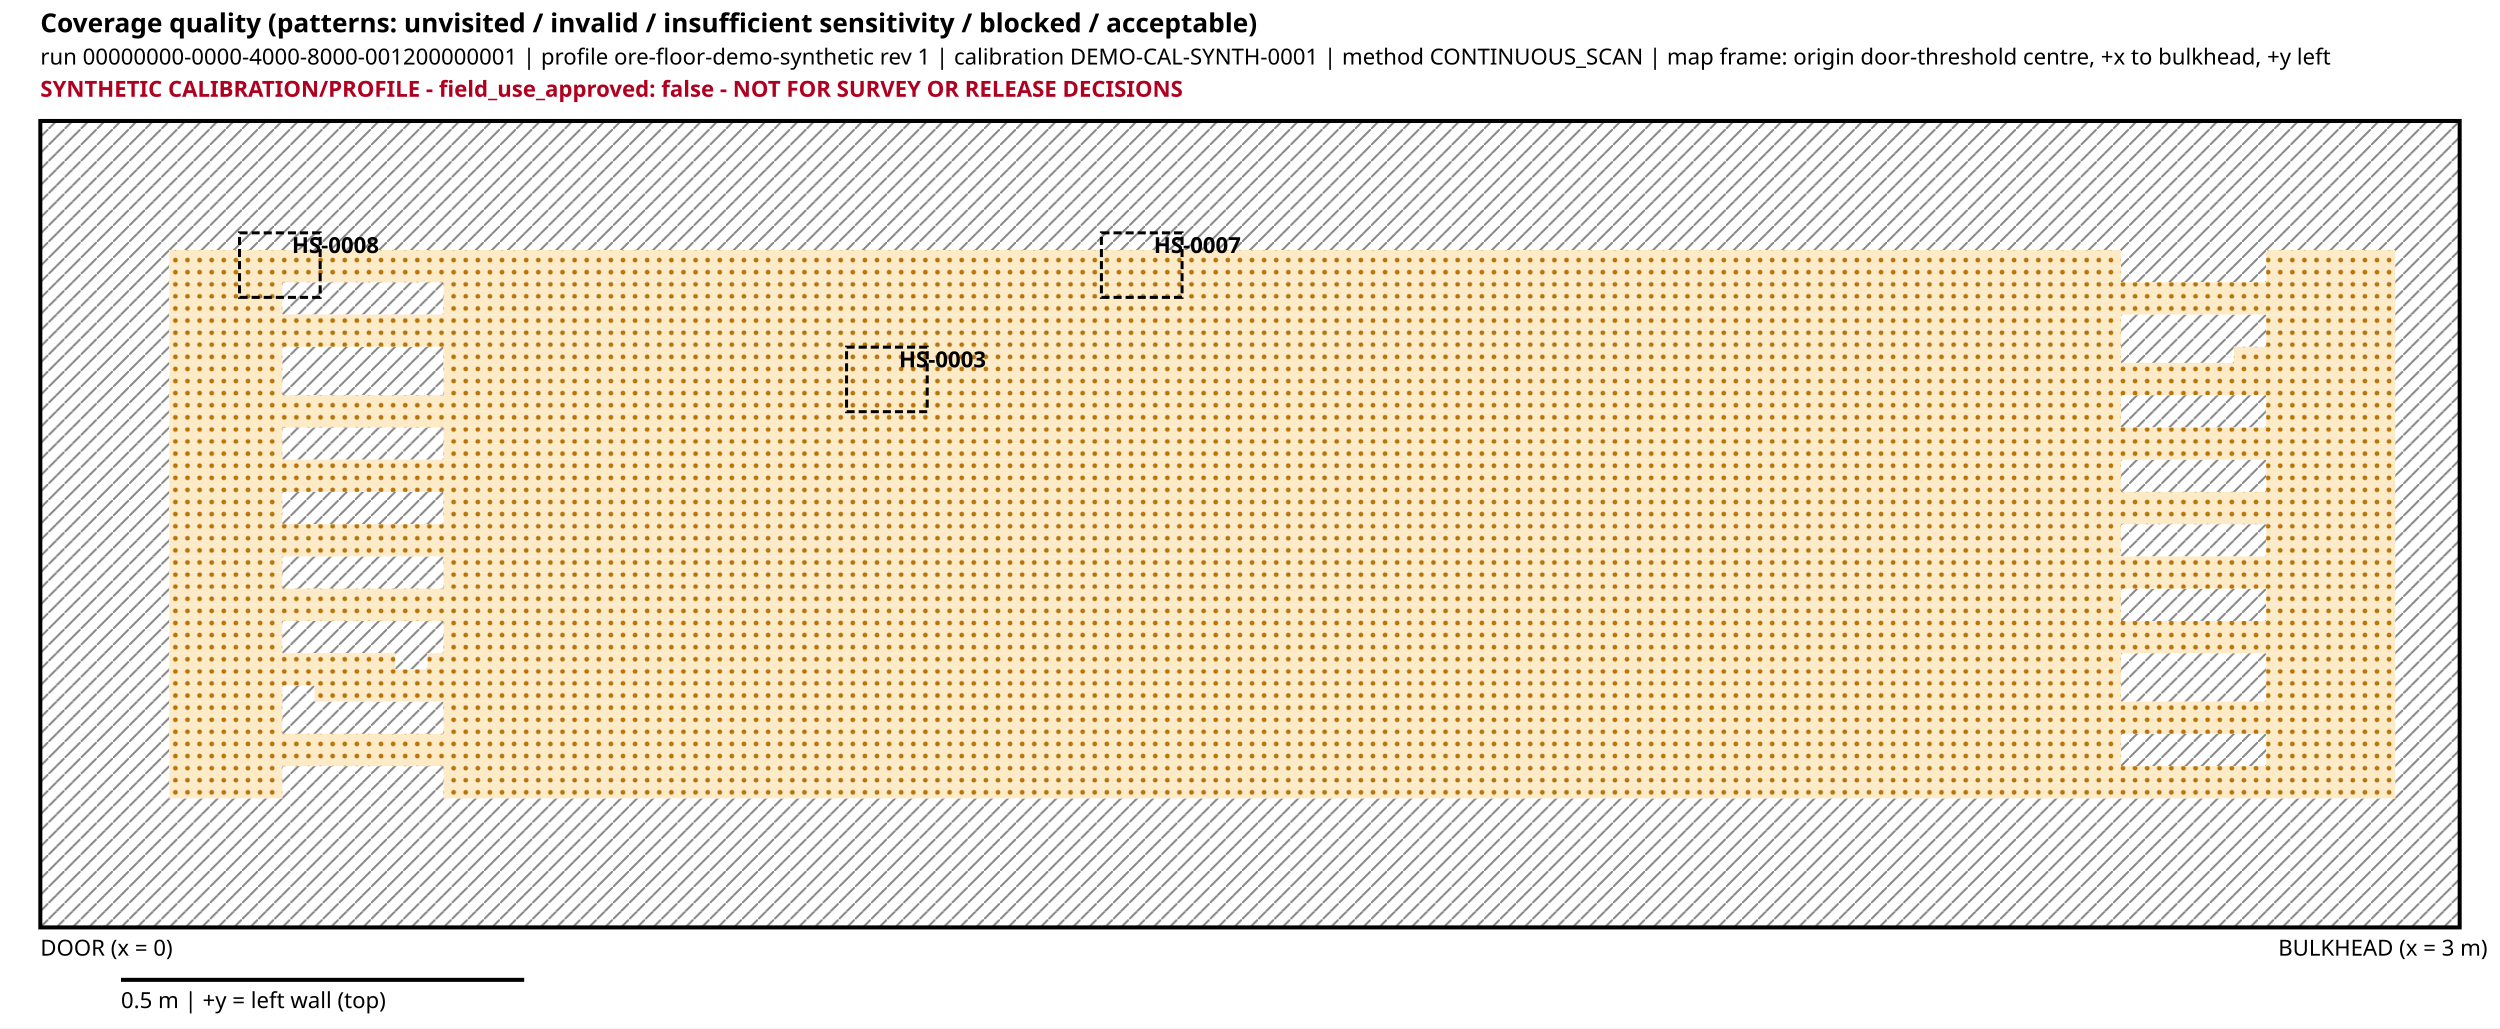
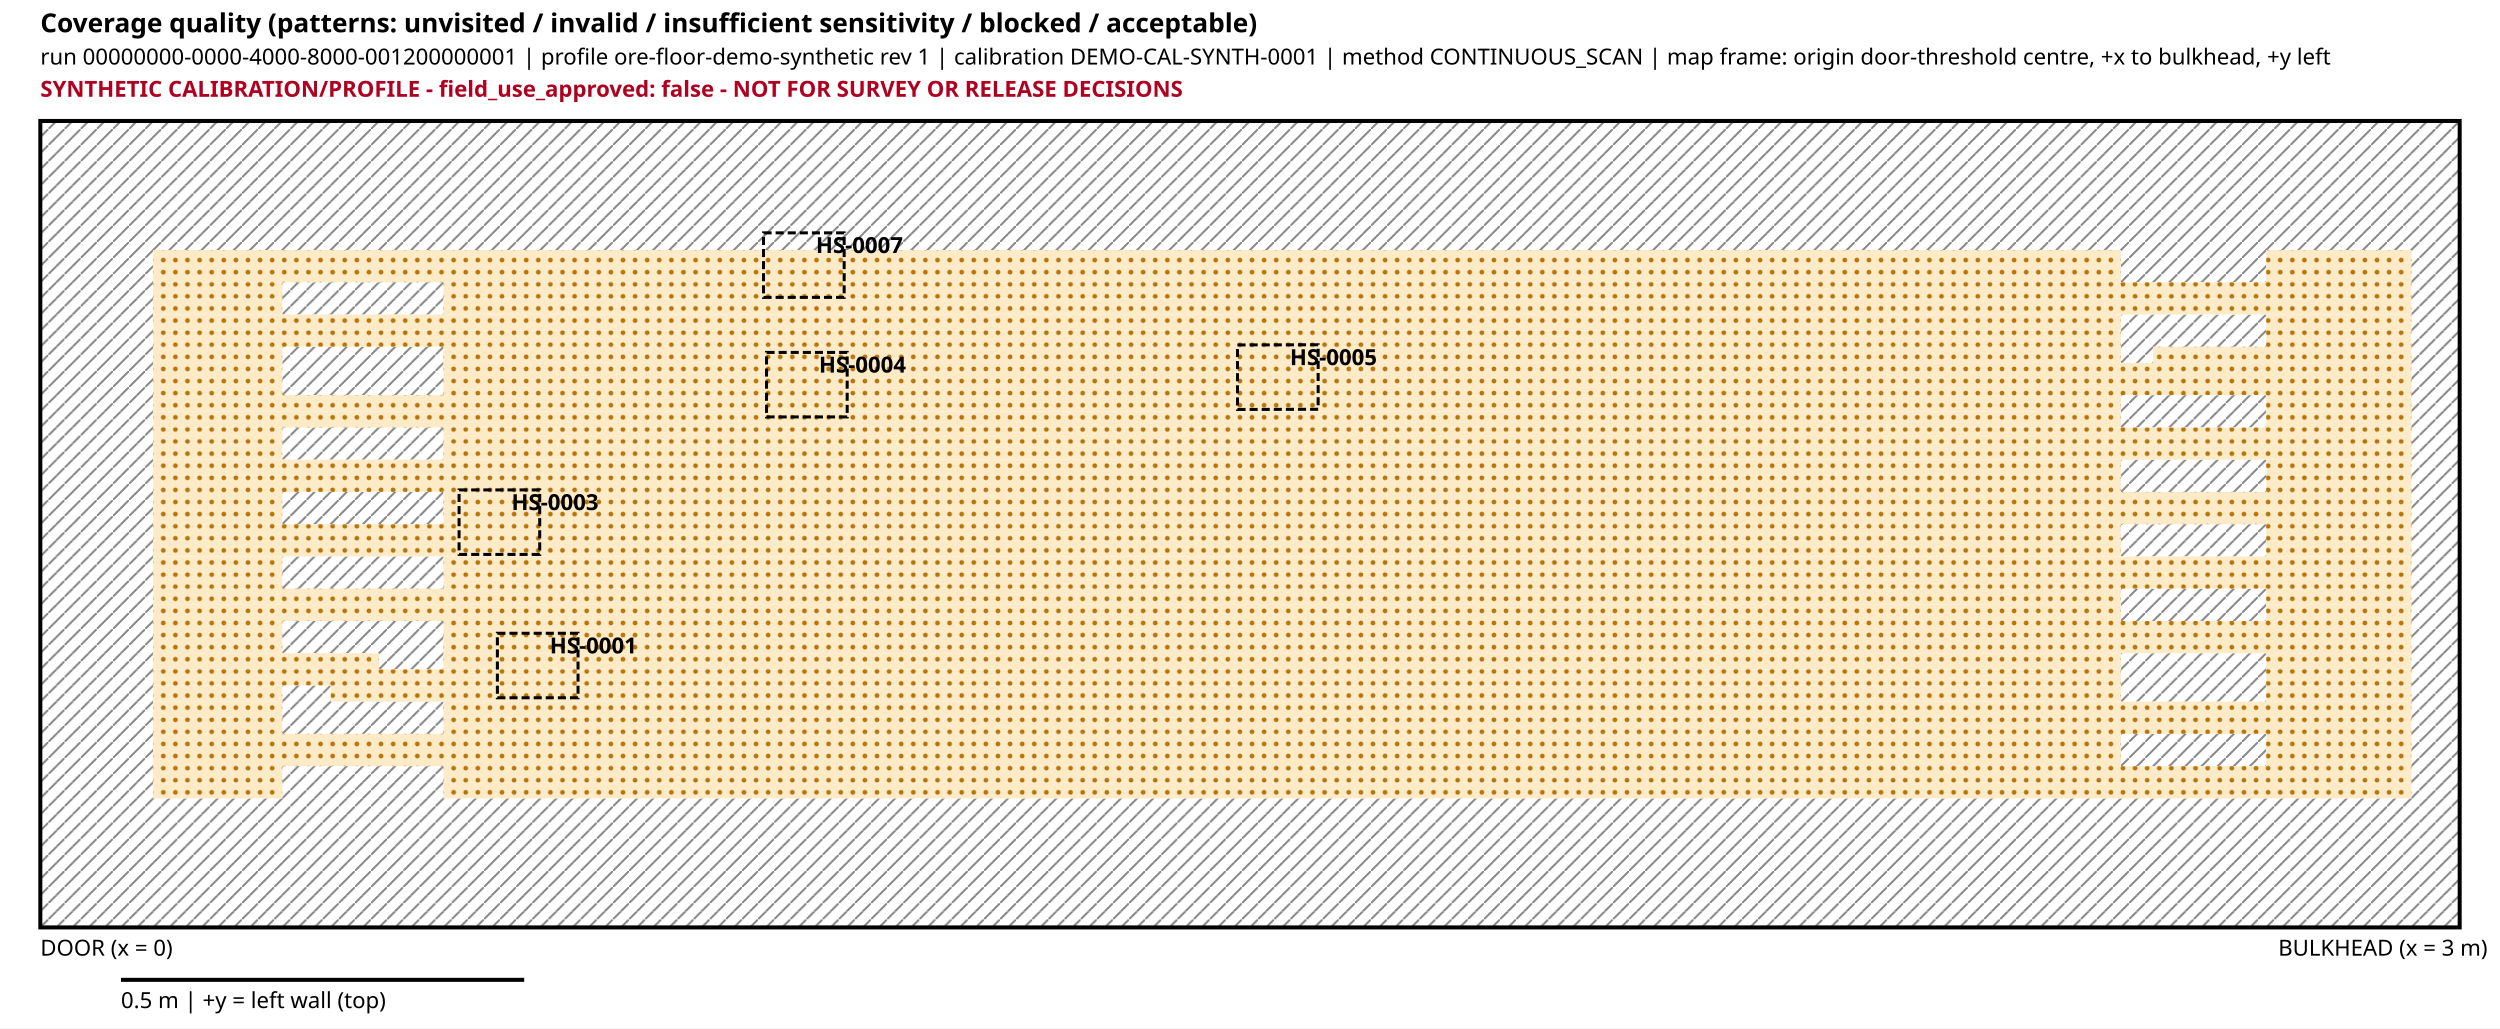
<svg xmlns="http://www.w3.org/2000/svg" width="1240" height="510" viewBox="0 0 1240 510" font-family="sans-serif" font-size="11">
  <defs>
    <pattern id="p-UNVISITED" width="8" height="8" patternUnits="userSpaceOnUse">
      <rect width="8" height="8" fill="#fff" />
      <path d="M0 8L8 0" stroke="#888" stroke-width="1" />
    </pattern>
    <pattern id="p-INVALID_DATA" width="8" height="8" patternUnits="userSpaceOnUse">
      <rect width="8" height="8" fill="#f6d5d5" />
      <path d="M0 0L8 8M0 8L8 0" stroke="#c83c3c" stroke-width="1" />
    </pattern>
    <pattern id="p-INSUFFICIENT_SENSITIVITY" width="6" height="6" patternUnits="userSpaceOnUse">
      <rect width="6" height="6" fill="#fdebc8" />
      <circle cx="3" cy="3" r="1.2" fill="#b9770e" />
    </pattern>
    <pattern id="p-BLOCKED" width="8" height="8" patternUnits="userSpaceOnUse">
      <rect width="8" height="8" fill="#e4dcf0" />
      <path d="M0 4H8" stroke="#785aa0" stroke-width="2" />
    </pattern>
    <pattern id="p-EXCLUDED" width="8" height="8" patternUnits="userSpaceOnUse">
      <rect width="8" height="8" fill="#5a5a5a" />
    </pattern>
    <pattern id="p-ACCEPTABLE" width="8" height="8" patternUnits="userSpaceOnUse">
      <rect width="8" height="8" fill="#2e8b57" />
    </pattern>
  </defs>
  <rect width="1240" height="510" fill="#fff" />
  <text x="20" y="16" font-size="13" font-weight="bold">Coverage quality (patterns: unvisited / invalid / insufficient sensitivity / blocked / acceptable)</text>
  <text x="20" y="32">run 00000000-0000-4000-8000-001200000001 | profile ore-floor-demo-synthetic rev 1 | calibration DEMO-CAL-SYNTH-0001 | method CONTINUOUS_SCAN | map frame: origin door-threshold centre, +x to bulkhead, +y left</text>
  <text x="20" y="48" fill="#b00020" font-weight="bold">SYNTHETIC CALIBRATION/PROFILE - field_use_approved: false - NOT FOR SURVEY OR RELEASE DECISIONS</text>
  <rect x="20.0" y="452.0" width="1200.0" height="8.0" fill="url(#p-UNVISITED)" />
  <rect x="20.0" y="444.0" width="1200.0" height="8.0" fill="url(#p-UNVISITED)" />
  <rect x="20.0" y="436.0" width="1200.0" height="8.0" fill="url(#p-UNVISITED)" />
  <rect x="20.0" y="428.0" width="1200.0" height="8.0" fill="url(#p-UNVISITED)" />
  <rect x="20.0" y="420.0" width="1200.0" height="8.0" fill="url(#p-UNVISITED)" />
  <rect x="20.0" y="412.0" width="1200.0" height="8.0" fill="url(#p-UNVISITED)" />
  <rect x="20.0" y="404.0" width="1200.0" height="8.0" fill="url(#p-UNVISITED)" />
  <rect x="20.0" y="396.0" width="1200.0" height="8.0" fill="url(#p-UNVISITED)" />
-   <rect x="20.0" y="388.0" width="64.0" height="8.0" fill="url(#p-UNVISITED)" />
+   <rect x="20.0" y="388.0" width="56.0" height="8.0" fill="url(#p-UNVISITED)" />
  <rect x="140.0" y="388.0" width="80.0" height="8.0" fill="url(#p-UNVISITED)" />
-   <rect x="1188.0" y="388.0" width="32.0" height="8.0" fill="url(#p-UNVISITED)" />
-   <rect x="20.0" y="380.0" width="64.0" height="8.0" fill="url(#p-UNVISITED)" />
+   <rect x="1196.0" y="388.0" width="24.0" height="8.0" fill="url(#p-UNVISITED)" />
+   <rect x="20.0" y="380.0" width="56.0" height="8.0" fill="url(#p-UNVISITED)" />
  <rect x="140.0" y="380.0" width="80.0" height="8.0" fill="url(#p-UNVISITED)" />
-   <rect x="1188.0" y="380.0" width="32.0" height="8.0" fill="url(#p-UNVISITED)" />
-   <rect x="20.0" y="372.0" width="64.0" height="8.0" fill="url(#p-UNVISITED)" />
+   <rect x="1196.0" y="380.0" width="24.0" height="8.0" fill="url(#p-UNVISITED)" />
+   <rect x="20.0" y="372.0" width="56.0" height="8.0" fill="url(#p-UNVISITED)" />
  <rect x="1052.0" y="372.0" width="72.0" height="8.0" fill="url(#p-UNVISITED)" />
-   <rect x="1188.0" y="372.0" width="32.0" height="8.0" fill="url(#p-UNVISITED)" />
-   <rect x="20.0" y="364.0" width="64.0" height="8.0" fill="url(#p-UNVISITED)" />
+   <rect x="1196.0" y="372.0" width="24.0" height="8.0" fill="url(#p-UNVISITED)" />
+   <rect x="20.0" y="364.0" width="56.0" height="8.0" fill="url(#p-UNVISITED)" />
  <rect x="1052.0" y="364.0" width="72.0" height="8.0" fill="url(#p-UNVISITED)" />
-   <rect x="1188.0" y="364.0" width="32.0" height="8.0" fill="url(#p-UNVISITED)" />
-   <rect x="20.0" y="356.0" width="64.0" height="8.0" fill="url(#p-UNVISITED)" />
+   <rect x="1196.0" y="364.0" width="24.0" height="8.0" fill="url(#p-UNVISITED)" />
+   <rect x="20.0" y="356.0" width="56.0" height="8.0" fill="url(#p-UNVISITED)" />
  <rect x="140.0" y="356.0" width="80.0" height="8.0" fill="url(#p-UNVISITED)" />
-   <rect x="1188.0" y="356.0" width="32.0" height="8.0" fill="url(#p-UNVISITED)" />
-   <rect x="20.0" y="348.0" width="64.0" height="8.0" fill="url(#p-UNVISITED)" />
+   <rect x="1196.0" y="356.0" width="24.0" height="8.0" fill="url(#p-UNVISITED)" />
+   <rect x="20.0" y="348.0" width="56.0" height="8.0" fill="url(#p-UNVISITED)" />
  <rect x="140.0" y="348.0" width="80.0" height="8.0" fill="url(#p-UNVISITED)" />
-   <rect x="1188.0" y="348.0" width="32.0" height="8.0" fill="url(#p-UNVISITED)" />
-   <rect x="20.0" y="340.0" width="64.0" height="8.0" fill="url(#p-UNVISITED)" />
-   <rect x="140.0" y="340.0" width="16.0" height="8.0" fill="url(#p-UNVISITED)" />
+   <rect x="1196.0" y="348.0" width="24.0" height="8.0" fill="url(#p-UNVISITED)" />
+   <rect x="20.0" y="340.0" width="56.0" height="8.0" fill="url(#p-UNVISITED)" />
+   <rect x="140.0" y="340.0" width="24.0" height="8.0" fill="url(#p-UNVISITED)" />
  <rect x="1052.0" y="340.0" width="72.0" height="8.0" fill="url(#p-UNVISITED)" />
-   <rect x="1188.0" y="340.0" width="32.0" height="8.0" fill="url(#p-UNVISITED)" />
-   <rect x="20.0" y="332.0" width="64.0" height="8.0" fill="url(#p-UNVISITED)" />
+   <rect x="1196.0" y="340.0" width="24.0" height="8.0" fill="url(#p-UNVISITED)" />
+   <rect x="20.0" y="332.0" width="56.0" height="8.0" fill="url(#p-UNVISITED)" />
  <rect x="1052.0" y="332.0" width="72.0" height="8.0" fill="url(#p-UNVISITED)" />
-   <rect x="1188.0" y="332.0" width="32.0" height="8.0" fill="url(#p-UNVISITED)" />
-   <rect x="20.0" y="324.0" width="64.0" height="8.0" fill="url(#p-UNVISITED)" />
-   <rect x="196.0" y="324.0" width="16.0" height="8.0" fill="url(#p-UNVISITED)" />
+   <rect x="1196.0" y="332.0" width="24.0" height="8.0" fill="url(#p-UNVISITED)" />
+   <rect x="20.0" y="324.0" width="56.0" height="8.0" fill="url(#p-UNVISITED)" />
+   <rect x="188.0" y="324.0" width="32.0" height="8.0" fill="url(#p-UNVISITED)" />
  <rect x="1052.0" y="324.0" width="72.0" height="8.0" fill="url(#p-UNVISITED)" />
-   <rect x="1188.0" y="324.0" width="32.0" height="8.0" fill="url(#p-UNVISITED)" />
-   <rect x="20.0" y="316.0" width="64.0" height="8.0" fill="url(#p-UNVISITED)" />
+   <rect x="1196.0" y="324.0" width="24.0" height="8.0" fill="url(#p-UNVISITED)" />
+   <rect x="20.0" y="316.0" width="56.0" height="8.0" fill="url(#p-UNVISITED)" />
  <rect x="140.0" y="316.0" width="80.0" height="8.0" fill="url(#p-UNVISITED)" />
-   <rect x="1188.0" y="316.0" width="32.0" height="8.0" fill="url(#p-UNVISITED)" />
-   <rect x="20.0" y="308.0" width="64.0" height="8.0" fill="url(#p-UNVISITED)" />
+   <rect x="1196.0" y="316.0" width="24.0" height="8.0" fill="url(#p-UNVISITED)" />
+   <rect x="20.0" y="308.0" width="56.0" height="8.0" fill="url(#p-UNVISITED)" />
  <rect x="140.0" y="308.0" width="80.0" height="8.0" fill="url(#p-UNVISITED)" />
-   <rect x="1188.0" y="308.0" width="32.0" height="8.0" fill="url(#p-UNVISITED)" />
-   <rect x="20.0" y="300.0" width="64.0" height="8.0" fill="url(#p-UNVISITED)" />
+   <rect x="1196.0" y="308.0" width="24.0" height="8.0" fill="url(#p-UNVISITED)" />
+   <rect x="20.0" y="300.0" width="56.0" height="8.0" fill="url(#p-UNVISITED)" />
  <rect x="1052.0" y="300.0" width="72.0" height="8.0" fill="url(#p-UNVISITED)" />
-   <rect x="1188.0" y="300.0" width="32.0" height="8.0" fill="url(#p-UNVISITED)" />
-   <rect x="20.0" y="292.0" width="64.0" height="8.0" fill="url(#p-UNVISITED)" />
+   <rect x="1196.0" y="300.0" width="24.0" height="8.0" fill="url(#p-UNVISITED)" />
+   <rect x="20.0" y="292.0" width="56.0" height="8.0" fill="url(#p-UNVISITED)" />
  <rect x="1052.0" y="292.0" width="72.0" height="8.0" fill="url(#p-UNVISITED)" />
-   <rect x="1188.0" y="292.0" width="32.0" height="8.0" fill="url(#p-UNVISITED)" />
-   <rect x="20.0" y="284.0" width="64.0" height="8.0" fill="url(#p-UNVISITED)" />
+   <rect x="1196.0" y="292.0" width="24.0" height="8.0" fill="url(#p-UNVISITED)" />
+   <rect x="20.0" y="284.0" width="56.0" height="8.0" fill="url(#p-UNVISITED)" />
  <rect x="140.0" y="284.0" width="80.0" height="8.0" fill="url(#p-UNVISITED)" />
-   <rect x="1188.0" y="284.0" width="32.0" height="8.0" fill="url(#p-UNVISITED)" />
-   <rect x="20.0" y="276.0" width="64.0" height="8.0" fill="url(#p-UNVISITED)" />
+   <rect x="1196.0" y="284.0" width="24.0" height="8.0" fill="url(#p-UNVISITED)" />
+   <rect x="20.0" y="276.0" width="56.0" height="8.0" fill="url(#p-UNVISITED)" />
  <rect x="140.0" y="276.0" width="80.0" height="8.0" fill="url(#p-UNVISITED)" />
-   <rect x="1188.0" y="276.0" width="32.0" height="8.0" fill="url(#p-UNVISITED)" />
-   <rect x="20.0" y="268.0" width="64.0" height="8.0" fill="url(#p-UNVISITED)" />
+   <rect x="1196.0" y="276.0" width="24.0" height="8.0" fill="url(#p-UNVISITED)" />
+   <rect x="20.0" y="268.0" width="56.0" height="8.0" fill="url(#p-UNVISITED)" />
  <rect x="1052.0" y="268.0" width="72.0" height="8.0" fill="url(#p-UNVISITED)" />
-   <rect x="1188.0" y="268.0" width="32.0" height="8.0" fill="url(#p-UNVISITED)" />
-   <rect x="20.0" y="260.0" width="64.0" height="8.0" fill="url(#p-UNVISITED)" />
+   <rect x="1196.0" y="268.0" width="24.0" height="8.0" fill="url(#p-UNVISITED)" />
+   <rect x="20.0" y="260.0" width="56.0" height="8.0" fill="url(#p-UNVISITED)" />
  <rect x="1052.0" y="260.0" width="72.0" height="8.0" fill="url(#p-UNVISITED)" />
-   <rect x="1188.0" y="260.0" width="32.0" height="8.0" fill="url(#p-UNVISITED)" />
-   <rect x="20.0" y="252.0" width="64.0" height="8.0" fill="url(#p-UNVISITED)" />
+   <rect x="1196.0" y="260.0" width="24.0" height="8.0" fill="url(#p-UNVISITED)" />
+   <rect x="20.0" y="252.0" width="56.0" height="8.0" fill="url(#p-UNVISITED)" />
  <rect x="140.0" y="252.0" width="80.0" height="8.0" fill="url(#p-UNVISITED)" />
-   <rect x="1188.0" y="252.0" width="32.0" height="8.0" fill="url(#p-UNVISITED)" />
-   <rect x="20.0" y="244.0" width="64.0" height="8.0" fill="url(#p-UNVISITED)" />
+   <rect x="1196.0" y="252.0" width="24.0" height="8.0" fill="url(#p-UNVISITED)" />
+   <rect x="20.0" y="244.0" width="56.0" height="8.0" fill="url(#p-UNVISITED)" />
  <rect x="140.0" y="244.0" width="80.0" height="8.0" fill="url(#p-UNVISITED)" />
-   <rect x="1188.0" y="244.0" width="32.0" height="8.0" fill="url(#p-UNVISITED)" />
-   <rect x="20.0" y="236.0" width="64.0" height="8.0" fill="url(#p-UNVISITED)" />
+   <rect x="1196.0" y="244.0" width="24.0" height="8.0" fill="url(#p-UNVISITED)" />
+   <rect x="20.0" y="236.0" width="56.0" height="8.0" fill="url(#p-UNVISITED)" />
  <rect x="1052.0" y="236.0" width="72.0" height="8.0" fill="url(#p-UNVISITED)" />
-   <rect x="1188.0" y="236.0" width="32.0" height="8.0" fill="url(#p-UNVISITED)" />
-   <rect x="20.0" y="228.0" width="64.0" height="8.0" fill="url(#p-UNVISITED)" />
+   <rect x="1196.0" y="236.0" width="24.0" height="8.0" fill="url(#p-UNVISITED)" />
+   <rect x="20.0" y="228.0" width="56.0" height="8.0" fill="url(#p-UNVISITED)" />
  <rect x="1052.0" y="228.0" width="72.0" height="8.0" fill="url(#p-UNVISITED)" />
-   <rect x="1188.0" y="228.0" width="32.0" height="8.0" fill="url(#p-UNVISITED)" />
-   <rect x="20.0" y="220.0" width="64.0" height="8.0" fill="url(#p-UNVISITED)" />
+   <rect x="1196.0" y="228.0" width="24.0" height="8.0" fill="url(#p-UNVISITED)" />
+   <rect x="20.0" y="220.0" width="56.0" height="8.0" fill="url(#p-UNVISITED)" />
  <rect x="140.0" y="220.0" width="80.0" height="8.0" fill="url(#p-UNVISITED)" />
-   <rect x="1188.0" y="220.0" width="32.0" height="8.0" fill="url(#p-UNVISITED)" />
-   <rect x="20.0" y="212.0" width="64.0" height="8.0" fill="url(#p-UNVISITED)" />
+   <rect x="1196.0" y="220.0" width="24.0" height="8.0" fill="url(#p-UNVISITED)" />
+   <rect x="20.0" y="212.0" width="56.0" height="8.0" fill="url(#p-UNVISITED)" />
  <rect x="140.0" y="212.0" width="80.0" height="8.0" fill="url(#p-UNVISITED)" />
-   <rect x="1188.0" y="212.0" width="32.0" height="8.0" fill="url(#p-UNVISITED)" />
-   <rect x="20.0" y="204.0" width="64.0" height="8.0" fill="url(#p-UNVISITED)" />
+   <rect x="1196.0" y="212.0" width="24.0" height="8.0" fill="url(#p-UNVISITED)" />
+   <rect x="20.0" y="204.0" width="56.0" height="8.0" fill="url(#p-UNVISITED)" />
  <rect x="1052.0" y="204.0" width="72.0" height="8.0" fill="url(#p-UNVISITED)" />
-   <rect x="1188.0" y="204.0" width="32.0" height="8.0" fill="url(#p-UNVISITED)" />
-   <rect x="20.0" y="196.0" width="64.0" height="8.0" fill="url(#p-UNVISITED)" />
+   <rect x="1196.0" y="204.0" width="24.0" height="8.0" fill="url(#p-UNVISITED)" />
+   <rect x="20.0" y="196.0" width="56.0" height="8.0" fill="url(#p-UNVISITED)" />
  <rect x="1052.0" y="196.0" width="72.0" height="8.0" fill="url(#p-UNVISITED)" />
-   <rect x="1188.0" y="196.0" width="32.0" height="8.0" fill="url(#p-UNVISITED)" />
-   <rect x="20.0" y="188.0" width="64.0" height="8.0" fill="url(#p-UNVISITED)" />
+   <rect x="1196.0" y="196.0" width="24.0" height="8.0" fill="url(#p-UNVISITED)" />
+   <rect x="20.0" y="188.0" width="56.0" height="8.0" fill="url(#p-UNVISITED)" />
  <rect x="140.0" y="188.0" width="80.0" height="8.0" fill="url(#p-UNVISITED)" />
-   <rect x="1188.0" y="188.0" width="32.0" height="8.0" fill="url(#p-UNVISITED)" />
-   <rect x="20.0" y="180.0" width="64.0" height="8.0" fill="url(#p-UNVISITED)" />
+   <rect x="1196.0" y="188.0" width="24.0" height="8.0" fill="url(#p-UNVISITED)" />
+   <rect x="20.0" y="180.0" width="56.0" height="8.0" fill="url(#p-UNVISITED)" />
  <rect x="140.0" y="180.0" width="80.0" height="8.0" fill="url(#p-UNVISITED)" />
-   <rect x="1188.0" y="180.0" width="32.0" height="8.0" fill="url(#p-UNVISITED)" />
-   <rect x="20.0" y="172.0" width="64.0" height="8.0" fill="url(#p-UNVISITED)" />
+   <rect x="1196.0" y="180.0" width="24.0" height="8.0" fill="url(#p-UNVISITED)" />
+   <rect x="20.0" y="172.0" width="56.0" height="8.0" fill="url(#p-UNVISITED)" />
  <rect x="140.0" y="172.0" width="80.0" height="8.0" fill="url(#p-UNVISITED)" />
-   <rect x="1052.0" y="172.0" width="56.0" height="8.0" fill="url(#p-UNVISITED)" />
-   <rect x="1188.0" y="172.0" width="32.0" height="8.0" fill="url(#p-UNVISITED)" />
-   <rect x="20.0" y="164.0" width="64.0" height="8.0" fill="url(#p-UNVISITED)" />
+   <rect x="1052.0" y="172.0" width="16.0" height="8.0" fill="url(#p-UNVISITED)" />
+   <rect x="1196.0" y="172.0" width="24.0" height="8.0" fill="url(#p-UNVISITED)" />
+   <rect x="20.0" y="164.0" width="56.0" height="8.0" fill="url(#p-UNVISITED)" />
  <rect x="1052.0" y="164.0" width="72.0" height="8.0" fill="url(#p-UNVISITED)" />
-   <rect x="1188.0" y="164.0" width="32.0" height="8.0" fill="url(#p-UNVISITED)" />
-   <rect x="20.0" y="156.0" width="64.0" height="8.0" fill="url(#p-UNVISITED)" />
+   <rect x="1196.0" y="164.0" width="24.0" height="8.0" fill="url(#p-UNVISITED)" />
+   <rect x="20.0" y="156.0" width="56.0" height="8.0" fill="url(#p-UNVISITED)" />
  <rect x="1052.0" y="156.0" width="72.0" height="8.0" fill="url(#p-UNVISITED)" />
-   <rect x="1188.0" y="156.0" width="32.0" height="8.0" fill="url(#p-UNVISITED)" />
-   <rect x="20.0" y="148.0" width="64.0" height="8.0" fill="url(#p-UNVISITED)" />
+   <rect x="1196.0" y="156.0" width="24.0" height="8.0" fill="url(#p-UNVISITED)" />
+   <rect x="20.0" y="148.0" width="56.0" height="8.0" fill="url(#p-UNVISITED)" />
  <rect x="140.0" y="148.0" width="80.0" height="8.0" fill="url(#p-UNVISITED)" />
-   <rect x="1188.0" y="148.0" width="32.0" height="8.0" fill="url(#p-UNVISITED)" />
-   <rect x="20.0" y="140.0" width="64.0" height="8.0" fill="url(#p-UNVISITED)" />
+   <rect x="1196.0" y="148.0" width="24.0" height="8.0" fill="url(#p-UNVISITED)" />
+   <rect x="20.0" y="140.0" width="56.0" height="8.0" fill="url(#p-UNVISITED)" />
  <rect x="140.0" y="140.0" width="80.0" height="8.0" fill="url(#p-UNVISITED)" />
-   <rect x="1188.0" y="140.0" width="32.0" height="8.0" fill="url(#p-UNVISITED)" />
-   <rect x="20.0" y="132.0" width="64.0" height="8.0" fill="url(#p-UNVISITED)" />
+   <rect x="1196.0" y="140.0" width="24.0" height="8.0" fill="url(#p-UNVISITED)" />
+   <rect x="20.0" y="132.0" width="56.0" height="8.0" fill="url(#p-UNVISITED)" />
  <rect x="1052.0" y="132.0" width="72.0" height="8.0" fill="url(#p-UNVISITED)" />
-   <rect x="1188.0" y="132.0" width="32.0" height="8.0" fill="url(#p-UNVISITED)" />
-   <rect x="20.0" y="124.0" width="64.0" height="8.0" fill="url(#p-UNVISITED)" />
+   <rect x="1196.0" y="132.0" width="24.0" height="8.0" fill="url(#p-UNVISITED)" />
+   <rect x="20.0" y="124.0" width="56.0" height="8.0" fill="url(#p-UNVISITED)" />
  <rect x="1052.0" y="124.0" width="72.0" height="8.0" fill="url(#p-UNVISITED)" />
-   <rect x="1188.0" y="124.0" width="32.0" height="8.0" fill="url(#p-UNVISITED)" />
+   <rect x="1196.0" y="124.0" width="24.0" height="8.0" fill="url(#p-UNVISITED)" />
  <rect x="20.0" y="116.0" width="1200.0" height="8.0" fill="url(#p-UNVISITED)" />
  <rect x="20.0" y="108.0" width="1200.0" height="8.0" fill="url(#p-UNVISITED)" />
  <rect x="20.0" y="100.0" width="1200.0" height="8.0" fill="url(#p-UNVISITED)" />
  <rect x="20.0" y="92.0" width="1200.0" height="8.0" fill="url(#p-UNVISITED)" />
  <rect x="20.0" y="84.0" width="1200.0" height="8.0" fill="url(#p-UNVISITED)" />
  <rect x="20.0" y="76.0" width="1200.0" height="8.0" fill="url(#p-UNVISITED)" />
  <rect x="20.0" y="68.0" width="1200.0" height="8.0" fill="url(#p-UNVISITED)" />
  <rect x="20.0" y="60.0" width="1200.0" height="8.0" fill="url(#p-UNVISITED)" />
-   <rect x="84.0" y="388.0" width="56.0" height="8.0" fill="url(#p-INSUFFICIENT_SENSITIVITY)" />
-   <rect x="220.0" y="388.0" width="968.0" height="8.0" fill="url(#p-INSUFFICIENT_SENSITIVITY)" />
-   <rect x="84.0" y="380.0" width="56.0" height="8.0" fill="url(#p-INSUFFICIENT_SENSITIVITY)" />
-   <rect x="220.0" y="380.0" width="968.0" height="8.0" fill="url(#p-INSUFFICIENT_SENSITIVITY)" />
-   <rect x="84.0" y="372.0" width="968.0" height="8.0" fill="url(#p-INSUFFICIENT_SENSITIVITY)" />
-   <rect x="1124.0" y="372.0" width="64.0" height="8.0" fill="url(#p-INSUFFICIENT_SENSITIVITY)" />
-   <rect x="84.0" y="364.0" width="968.0" height="8.0" fill="url(#p-INSUFFICIENT_SENSITIVITY)" />
-   <rect x="1124.0" y="364.0" width="64.0" height="8.0" fill="url(#p-INSUFFICIENT_SENSITIVITY)" />
-   <rect x="84.0" y="356.0" width="56.0" height="8.0" fill="url(#p-INSUFFICIENT_SENSITIVITY)" />
-   <rect x="220.0" y="356.0" width="968.0" height="8.0" fill="url(#p-INSUFFICIENT_SENSITIVITY)" />
-   <rect x="84.0" y="348.0" width="56.0" height="8.0" fill="url(#p-INSUFFICIENT_SENSITIVITY)" />
-   <rect x="220.0" y="348.0" width="968.0" height="8.0" fill="url(#p-INSUFFICIENT_SENSITIVITY)" />
-   <rect x="84.0" y="340.0" width="56.0" height="8.0" fill="url(#p-INSUFFICIENT_SENSITIVITY)" />
-   <rect x="156.0" y="340.0" width="896.0" height="8.0" fill="url(#p-INSUFFICIENT_SENSITIVITY)" />
-   <rect x="1124.0" y="340.0" width="64.0" height="8.0" fill="url(#p-INSUFFICIENT_SENSITIVITY)" />
-   <rect x="84.0" y="332.0" width="968.0" height="8.0" fill="url(#p-INSUFFICIENT_SENSITIVITY)" />
-   <rect x="1124.0" y="332.0" width="64.0" height="8.0" fill="url(#p-INSUFFICIENT_SENSITIVITY)" />
-   <rect x="84.0" y="324.0" width="112.0" height="8.0" fill="url(#p-INSUFFICIENT_SENSITIVITY)" />
-   <rect x="212.0" y="324.0" width="840.0" height="8.0" fill="url(#p-INSUFFICIENT_SENSITIVITY)" />
-   <rect x="1124.0" y="324.0" width="64.0" height="8.0" fill="url(#p-INSUFFICIENT_SENSITIVITY)" />
-   <rect x="84.0" y="316.0" width="56.0" height="8.0" fill="url(#p-INSUFFICIENT_SENSITIVITY)" />
-   <rect x="220.0" y="316.0" width="968.0" height="8.0" fill="url(#p-INSUFFICIENT_SENSITIVITY)" />
-   <rect x="84.0" y="308.0" width="56.0" height="8.0" fill="url(#p-INSUFFICIENT_SENSITIVITY)" />
-   <rect x="220.0" y="308.0" width="968.0" height="8.0" fill="url(#p-INSUFFICIENT_SENSITIVITY)" />
-   <rect x="84.0" y="300.0" width="968.0" height="8.0" fill="url(#p-INSUFFICIENT_SENSITIVITY)" />
-   <rect x="1124.0" y="300.0" width="64.0" height="8.0" fill="url(#p-INSUFFICIENT_SENSITIVITY)" />
-   <rect x="84.0" y="292.0" width="968.0" height="8.0" fill="url(#p-INSUFFICIENT_SENSITIVITY)" />
-   <rect x="1124.0" y="292.0" width="64.0" height="8.0" fill="url(#p-INSUFFICIENT_SENSITIVITY)" />
-   <rect x="84.0" y="284.0" width="56.0" height="8.0" fill="url(#p-INSUFFICIENT_SENSITIVITY)" />
-   <rect x="220.0" y="284.0" width="968.0" height="8.0" fill="url(#p-INSUFFICIENT_SENSITIVITY)" />
-   <rect x="84.0" y="276.0" width="56.0" height="8.0" fill="url(#p-INSUFFICIENT_SENSITIVITY)" />
-   <rect x="220.0" y="276.0" width="968.0" height="8.0" fill="url(#p-INSUFFICIENT_SENSITIVITY)" />
-   <rect x="84.0" y="268.0" width="968.0" height="8.0" fill="url(#p-INSUFFICIENT_SENSITIVITY)" />
-   <rect x="1124.0" y="268.0" width="64.0" height="8.0" fill="url(#p-INSUFFICIENT_SENSITIVITY)" />
-   <rect x="84.0" y="260.0" width="968.0" height="8.0" fill="url(#p-INSUFFICIENT_SENSITIVITY)" />
-   <rect x="1124.0" y="260.0" width="64.0" height="8.0" fill="url(#p-INSUFFICIENT_SENSITIVITY)" />
-   <rect x="84.0" y="252.0" width="56.0" height="8.0" fill="url(#p-INSUFFICIENT_SENSITIVITY)" />
-   <rect x="220.0" y="252.0" width="968.0" height="8.0" fill="url(#p-INSUFFICIENT_SENSITIVITY)" />
-   <rect x="84.0" y="244.0" width="56.0" height="8.0" fill="url(#p-INSUFFICIENT_SENSITIVITY)" />
-   <rect x="220.0" y="244.0" width="968.0" height="8.0" fill="url(#p-INSUFFICIENT_SENSITIVITY)" />
-   <rect x="84.0" y="236.0" width="968.0" height="8.0" fill="url(#p-INSUFFICIENT_SENSITIVITY)" />
-   <rect x="1124.0" y="236.0" width="64.0" height="8.0" fill="url(#p-INSUFFICIENT_SENSITIVITY)" />
-   <rect x="84.0" y="228.0" width="968.0" height="8.0" fill="url(#p-INSUFFICIENT_SENSITIVITY)" />
-   <rect x="1124.0" y="228.0" width="64.0" height="8.0" fill="url(#p-INSUFFICIENT_SENSITIVITY)" />
-   <rect x="84.0" y="220.0" width="56.0" height="8.0" fill="url(#p-INSUFFICIENT_SENSITIVITY)" />
-   <rect x="220.0" y="220.0" width="968.0" height="8.0" fill="url(#p-INSUFFICIENT_SENSITIVITY)" />
-   <rect x="84.0" y="212.0" width="56.0" height="8.0" fill="url(#p-INSUFFICIENT_SENSITIVITY)" />
-   <rect x="220.0" y="212.0" width="968.0" height="8.0" fill="url(#p-INSUFFICIENT_SENSITIVITY)" />
-   <rect x="84.0" y="204.0" width="968.0" height="8.0" fill="url(#p-INSUFFICIENT_SENSITIVITY)" />
-   <rect x="1124.0" y="204.0" width="64.0" height="8.0" fill="url(#p-INSUFFICIENT_SENSITIVITY)" />
-   <rect x="84.0" y="196.0" width="968.0" height="8.0" fill="url(#p-INSUFFICIENT_SENSITIVITY)" />
-   <rect x="1124.0" y="196.0" width="64.0" height="8.0" fill="url(#p-INSUFFICIENT_SENSITIVITY)" />
-   <rect x="84.0" y="188.0" width="56.0" height="8.0" fill="url(#p-INSUFFICIENT_SENSITIVITY)" />
-   <rect x="220.0" y="188.0" width="968.0" height="8.0" fill="url(#p-INSUFFICIENT_SENSITIVITY)" />
-   <rect x="84.0" y="180.0" width="56.0" height="8.0" fill="url(#p-INSUFFICIENT_SENSITIVITY)" />
-   <rect x="220.0" y="180.0" width="968.0" height="8.0" fill="url(#p-INSUFFICIENT_SENSITIVITY)" />
-   <rect x="84.0" y="172.0" width="56.0" height="8.0" fill="url(#p-INSUFFICIENT_SENSITIVITY)" />
+   <rect x="76.0" y="388.0" width="64.0" height="8.0" fill="url(#p-INSUFFICIENT_SENSITIVITY)" />
+   <rect x="220.0" y="388.0" width="976.0" height="8.0" fill="url(#p-INSUFFICIENT_SENSITIVITY)" />
+   <rect x="76.0" y="380.0" width="64.0" height="8.0" fill="url(#p-INSUFFICIENT_SENSITIVITY)" />
+   <rect x="220.0" y="380.0" width="976.0" height="8.0" fill="url(#p-INSUFFICIENT_SENSITIVITY)" />
+   <rect x="76.0" y="372.0" width="976.0" height="8.0" fill="url(#p-INSUFFICIENT_SENSITIVITY)" />
+   <rect x="1124.0" y="372.0" width="72.0" height="8.0" fill="url(#p-INSUFFICIENT_SENSITIVITY)" />
+   <rect x="76.0" y="364.0" width="976.0" height="8.0" fill="url(#p-INSUFFICIENT_SENSITIVITY)" />
+   <rect x="1124.0" y="364.0" width="72.0" height="8.0" fill="url(#p-INSUFFICIENT_SENSITIVITY)" />
+   <rect x="76.0" y="356.0" width="64.0" height="8.0" fill="url(#p-INSUFFICIENT_SENSITIVITY)" />
+   <rect x="220.0" y="356.0" width="976.0" height="8.0" fill="url(#p-INSUFFICIENT_SENSITIVITY)" />
+   <rect x="76.0" y="348.0" width="64.0" height="8.0" fill="url(#p-INSUFFICIENT_SENSITIVITY)" />
+   <rect x="220.0" y="348.0" width="976.0" height="8.0" fill="url(#p-INSUFFICIENT_SENSITIVITY)" />
+   <rect x="76.0" y="340.0" width="64.0" height="8.0" fill="url(#p-INSUFFICIENT_SENSITIVITY)" />
+   <rect x="164.0" y="340.0" width="888.0" height="8.0" fill="url(#p-INSUFFICIENT_SENSITIVITY)" />
+   <rect x="1124.0" y="340.0" width="72.0" height="8.0" fill="url(#p-INSUFFICIENT_SENSITIVITY)" />
+   <rect x="76.0" y="332.0" width="976.0" height="8.0" fill="url(#p-INSUFFICIENT_SENSITIVITY)" />
+   <rect x="1124.0" y="332.0" width="72.0" height="8.0" fill="url(#p-INSUFFICIENT_SENSITIVITY)" />
+   <rect x="76.0" y="324.0" width="112.0" height="8.0" fill="url(#p-INSUFFICIENT_SENSITIVITY)" />
+   <rect x="220.0" y="324.0" width="832.0" height="8.0" fill="url(#p-INSUFFICIENT_SENSITIVITY)" />
+   <rect x="1124.0" y="324.0" width="72.0" height="8.0" fill="url(#p-INSUFFICIENT_SENSITIVITY)" />
+   <rect x="76.0" y="316.0" width="64.0" height="8.0" fill="url(#p-INSUFFICIENT_SENSITIVITY)" />
+   <rect x="220.0" y="316.0" width="976.0" height="8.0" fill="url(#p-INSUFFICIENT_SENSITIVITY)" />
+   <rect x="76.0" y="308.0" width="64.0" height="8.0" fill="url(#p-INSUFFICIENT_SENSITIVITY)" />
+   <rect x="220.0" y="308.0" width="976.0" height="8.0" fill="url(#p-INSUFFICIENT_SENSITIVITY)" />
+   <rect x="76.0" y="300.0" width="976.0" height="8.0" fill="url(#p-INSUFFICIENT_SENSITIVITY)" />
+   <rect x="1124.0" y="300.0" width="72.0" height="8.0" fill="url(#p-INSUFFICIENT_SENSITIVITY)" />
+   <rect x="76.0" y="292.0" width="976.0" height="8.0" fill="url(#p-INSUFFICIENT_SENSITIVITY)" />
+   <rect x="1124.0" y="292.0" width="72.0" height="8.0" fill="url(#p-INSUFFICIENT_SENSITIVITY)" />
+   <rect x="76.0" y="284.0" width="64.0" height="8.0" fill="url(#p-INSUFFICIENT_SENSITIVITY)" />
+   <rect x="220.0" y="284.0" width="976.0" height="8.0" fill="url(#p-INSUFFICIENT_SENSITIVITY)" />
+   <rect x="76.0" y="276.0" width="64.0" height="8.0" fill="url(#p-INSUFFICIENT_SENSITIVITY)" />
+   <rect x="220.0" y="276.0" width="976.0" height="8.0" fill="url(#p-INSUFFICIENT_SENSITIVITY)" />
+   <rect x="76.0" y="268.0" width="976.0" height="8.0" fill="url(#p-INSUFFICIENT_SENSITIVITY)" />
+   <rect x="1124.0" y="268.0" width="72.0" height="8.0" fill="url(#p-INSUFFICIENT_SENSITIVITY)" />
+   <rect x="76.0" y="260.0" width="976.0" height="8.0" fill="url(#p-INSUFFICIENT_SENSITIVITY)" />
+   <rect x="1124.0" y="260.0" width="72.0" height="8.0" fill="url(#p-INSUFFICIENT_SENSITIVITY)" />
+   <rect x="76.0" y="252.0" width="64.0" height="8.0" fill="url(#p-INSUFFICIENT_SENSITIVITY)" />
+   <rect x="220.0" y="252.0" width="976.0" height="8.0" fill="url(#p-INSUFFICIENT_SENSITIVITY)" />
+   <rect x="76.0" y="244.0" width="64.0" height="8.0" fill="url(#p-INSUFFICIENT_SENSITIVITY)" />
+   <rect x="220.0" y="244.0" width="976.0" height="8.0" fill="url(#p-INSUFFICIENT_SENSITIVITY)" />
+   <rect x="76.0" y="236.0" width="976.0" height="8.0" fill="url(#p-INSUFFICIENT_SENSITIVITY)" />
+   <rect x="1124.0" y="236.0" width="72.0" height="8.0" fill="url(#p-INSUFFICIENT_SENSITIVITY)" />
+   <rect x="76.0" y="228.0" width="976.0" height="8.0" fill="url(#p-INSUFFICIENT_SENSITIVITY)" />
+   <rect x="1124.0" y="228.0" width="72.0" height="8.0" fill="url(#p-INSUFFICIENT_SENSITIVITY)" />
+   <rect x="76.0" y="220.0" width="64.0" height="8.0" fill="url(#p-INSUFFICIENT_SENSITIVITY)" />
+   <rect x="220.0" y="220.0" width="976.0" height="8.0" fill="url(#p-INSUFFICIENT_SENSITIVITY)" />
+   <rect x="76.0" y="212.0" width="64.0" height="8.0" fill="url(#p-INSUFFICIENT_SENSITIVITY)" />
+   <rect x="220.0" y="212.0" width="976.0" height="8.0" fill="url(#p-INSUFFICIENT_SENSITIVITY)" />
+   <rect x="76.0" y="204.0" width="976.0" height="8.0" fill="url(#p-INSUFFICIENT_SENSITIVITY)" />
+   <rect x="1124.0" y="204.0" width="72.0" height="8.0" fill="url(#p-INSUFFICIENT_SENSITIVITY)" />
+   <rect x="76.0" y="196.0" width="976.0" height="8.0" fill="url(#p-INSUFFICIENT_SENSITIVITY)" />
+   <rect x="1124.0" y="196.0" width="72.0" height="8.0" fill="url(#p-INSUFFICIENT_SENSITIVITY)" />
+   <rect x="76.0" y="188.0" width="64.0" height="8.0" fill="url(#p-INSUFFICIENT_SENSITIVITY)" />
+   <rect x="220.0" y="188.0" width="976.0" height="8.0" fill="url(#p-INSUFFICIENT_SENSITIVITY)" />
+   <rect x="76.0" y="180.0" width="64.0" height="8.0" fill="url(#p-INSUFFICIENT_SENSITIVITY)" />
+   <rect x="220.0" y="180.0" width="976.0" height="8.0" fill="url(#p-INSUFFICIENT_SENSITIVITY)" />
+   <rect x="76.0" y="172.0" width="64.0" height="8.0" fill="url(#p-INSUFFICIENT_SENSITIVITY)" />
  <rect x="220.0" y="172.0" width="832.0" height="8.0" fill="url(#p-INSUFFICIENT_SENSITIVITY)" />
-   <rect x="1108.0" y="172.0" width="80.0" height="8.0" fill="url(#p-INSUFFICIENT_SENSITIVITY)" />
-   <rect x="84.0" y="164.0" width="968.0" height="8.0" fill="url(#p-INSUFFICIENT_SENSITIVITY)" />
-   <rect x="1124.0" y="164.0" width="64.0" height="8.0" fill="url(#p-INSUFFICIENT_SENSITIVITY)" />
-   <rect x="84.0" y="156.0" width="968.0" height="8.0" fill="url(#p-INSUFFICIENT_SENSITIVITY)" />
-   <rect x="1124.0" y="156.0" width="64.0" height="8.0" fill="url(#p-INSUFFICIENT_SENSITIVITY)" />
-   <rect x="84.0" y="148.0" width="56.0" height="8.0" fill="url(#p-INSUFFICIENT_SENSITIVITY)" />
-   <rect x="220.0" y="148.0" width="968.0" height="8.0" fill="url(#p-INSUFFICIENT_SENSITIVITY)" />
-   <rect x="84.0" y="140.0" width="56.0" height="8.0" fill="url(#p-INSUFFICIENT_SENSITIVITY)" />
-   <rect x="220.0" y="140.0" width="968.0" height="8.0" fill="url(#p-INSUFFICIENT_SENSITIVITY)" />
-   <rect x="84.0" y="132.0" width="968.0" height="8.0" fill="url(#p-INSUFFICIENT_SENSITIVITY)" />
-   <rect x="1124.0" y="132.0" width="64.0" height="8.0" fill="url(#p-INSUFFICIENT_SENSITIVITY)" />
-   <rect x="84.0" y="124.0" width="968.0" height="8.0" fill="url(#p-INSUFFICIENT_SENSITIVITY)" />
-   <rect x="1124.0" y="124.0" width="64.0" height="8.0" fill="url(#p-INSUFFICIENT_SENSITIVITY)" />
+   <rect x="1068.0" y="172.0" width="128.0" height="8.0" fill="url(#p-INSUFFICIENT_SENSITIVITY)" />
+   <rect x="76.0" y="164.0" width="976.0" height="8.0" fill="url(#p-INSUFFICIENT_SENSITIVITY)" />
+   <rect x="1124.0" y="164.0" width="72.0" height="8.0" fill="url(#p-INSUFFICIENT_SENSITIVITY)" />
+   <rect x="76.0" y="156.0" width="976.0" height="8.0" fill="url(#p-INSUFFICIENT_SENSITIVITY)" />
+   <rect x="1124.0" y="156.0" width="72.0" height="8.0" fill="url(#p-INSUFFICIENT_SENSITIVITY)" />
+   <rect x="76.0" y="148.0" width="64.0" height="8.0" fill="url(#p-INSUFFICIENT_SENSITIVITY)" />
+   <rect x="220.0" y="148.0" width="976.0" height="8.0" fill="url(#p-INSUFFICIENT_SENSITIVITY)" />
+   <rect x="76.0" y="140.0" width="64.0" height="8.0" fill="url(#p-INSUFFICIENT_SENSITIVITY)" />
+   <rect x="220.0" y="140.0" width="976.0" height="8.0" fill="url(#p-INSUFFICIENT_SENSITIVITY)" />
+   <rect x="76.0" y="132.0" width="976.0" height="8.0" fill="url(#p-INSUFFICIENT_SENSITIVITY)" />
+   <rect x="1124.0" y="132.0" width="72.0" height="8.0" fill="url(#p-INSUFFICIENT_SENSITIVITY)" />
+   <rect x="76.0" y="124.0" width="976.0" height="8.0" fill="url(#p-INSUFFICIENT_SENSITIVITY)" />
+   <rect x="1124.0" y="124.0" width="72.0" height="8.0" fill="url(#p-INSUFFICIENT_SENSITIVITY)" />
  <rect x="20.0" y="60.0" width="1200.0" height="400.0" fill="none" stroke="#000" stroke-width="2" />
  <text x="20.0" y="474.0">DOOR (x = 0)</text>
  <text x="1130.0" y="474.0">BULKHEAD (x = 3 m)</text>
  <line x1="60.0" y1="486.0" x2="260.0" y2="486.0" stroke="#000" stroke-width="2" />
  <text x="60.0" y="500.0">0.5 m | +y = left wall (top)</text>
-   <polygon points="459.9,172.2 419.9,172.2 419.9,204.2 459.9,204.2" fill="none" stroke="#000" stroke-width="1.5" stroke-dasharray="4 2" />
-   <text x="445.9" y="182.2" font-weight="bold">HS-0003</text>
-   <polygon points="586.3,115.5 546.3,115.5 546.3,147.5 586.3,147.5" fill="none" stroke="#000" stroke-width="1.5" stroke-dasharray="4 2" />
-   <text x="572.3" y="125.5" font-weight="bold">HS-0007</text>
-   <polygon points="158.8,115.5 118.8,115.5 118.8,147.5 158.8,147.5" fill="none" stroke="#000" stroke-width="1.5" stroke-dasharray="4 2" />
-   <text x="144.8" y="125.5" font-weight="bold">HS-0008</text>
+   <polygon points="286.7,314.1 246.7,314.1 246.7,346.1 286.7,346.1" fill="none" stroke="#000" stroke-width="1.5" stroke-dasharray="4 2" />
+   <text x="272.7" y="324.1" font-weight="bold">HS-0001</text>
+   <polygon points="267.7,243.0 227.7,243.0 227.7,275.0 267.7,275.0" fill="none" stroke="#000" stroke-width="1.5" stroke-dasharray="4 2" />
+   <text x="253.7" y="253.0" font-weight="bold">HS-0003</text>
+   <polygon points="380.2,206.8 420.2,206.8 420.2,174.8 380.2,174.8" fill="none" stroke="#000" stroke-width="1.5" stroke-dasharray="4 2" />
+   <text x="406.2" y="184.8" font-weight="bold">HS-0004</text>
+   <polygon points="613.8,203.1 653.8,203.0 653.8,171.0 613.8,171.1" fill="none" stroke="#000" stroke-width="1.5" stroke-dasharray="4 2" />
+   <text x="639.8" y="181.1" font-weight="bold">HS-0005</text>
+   <polygon points="418.7,115.5 378.7,115.5 378.7,147.5 418.7,147.5" fill="none" stroke="#000" stroke-width="1.5" stroke-dasharray="4 2" />
+   <text x="404.7" y="125.5" font-weight="bold">HS-0007</text>
</svg>
